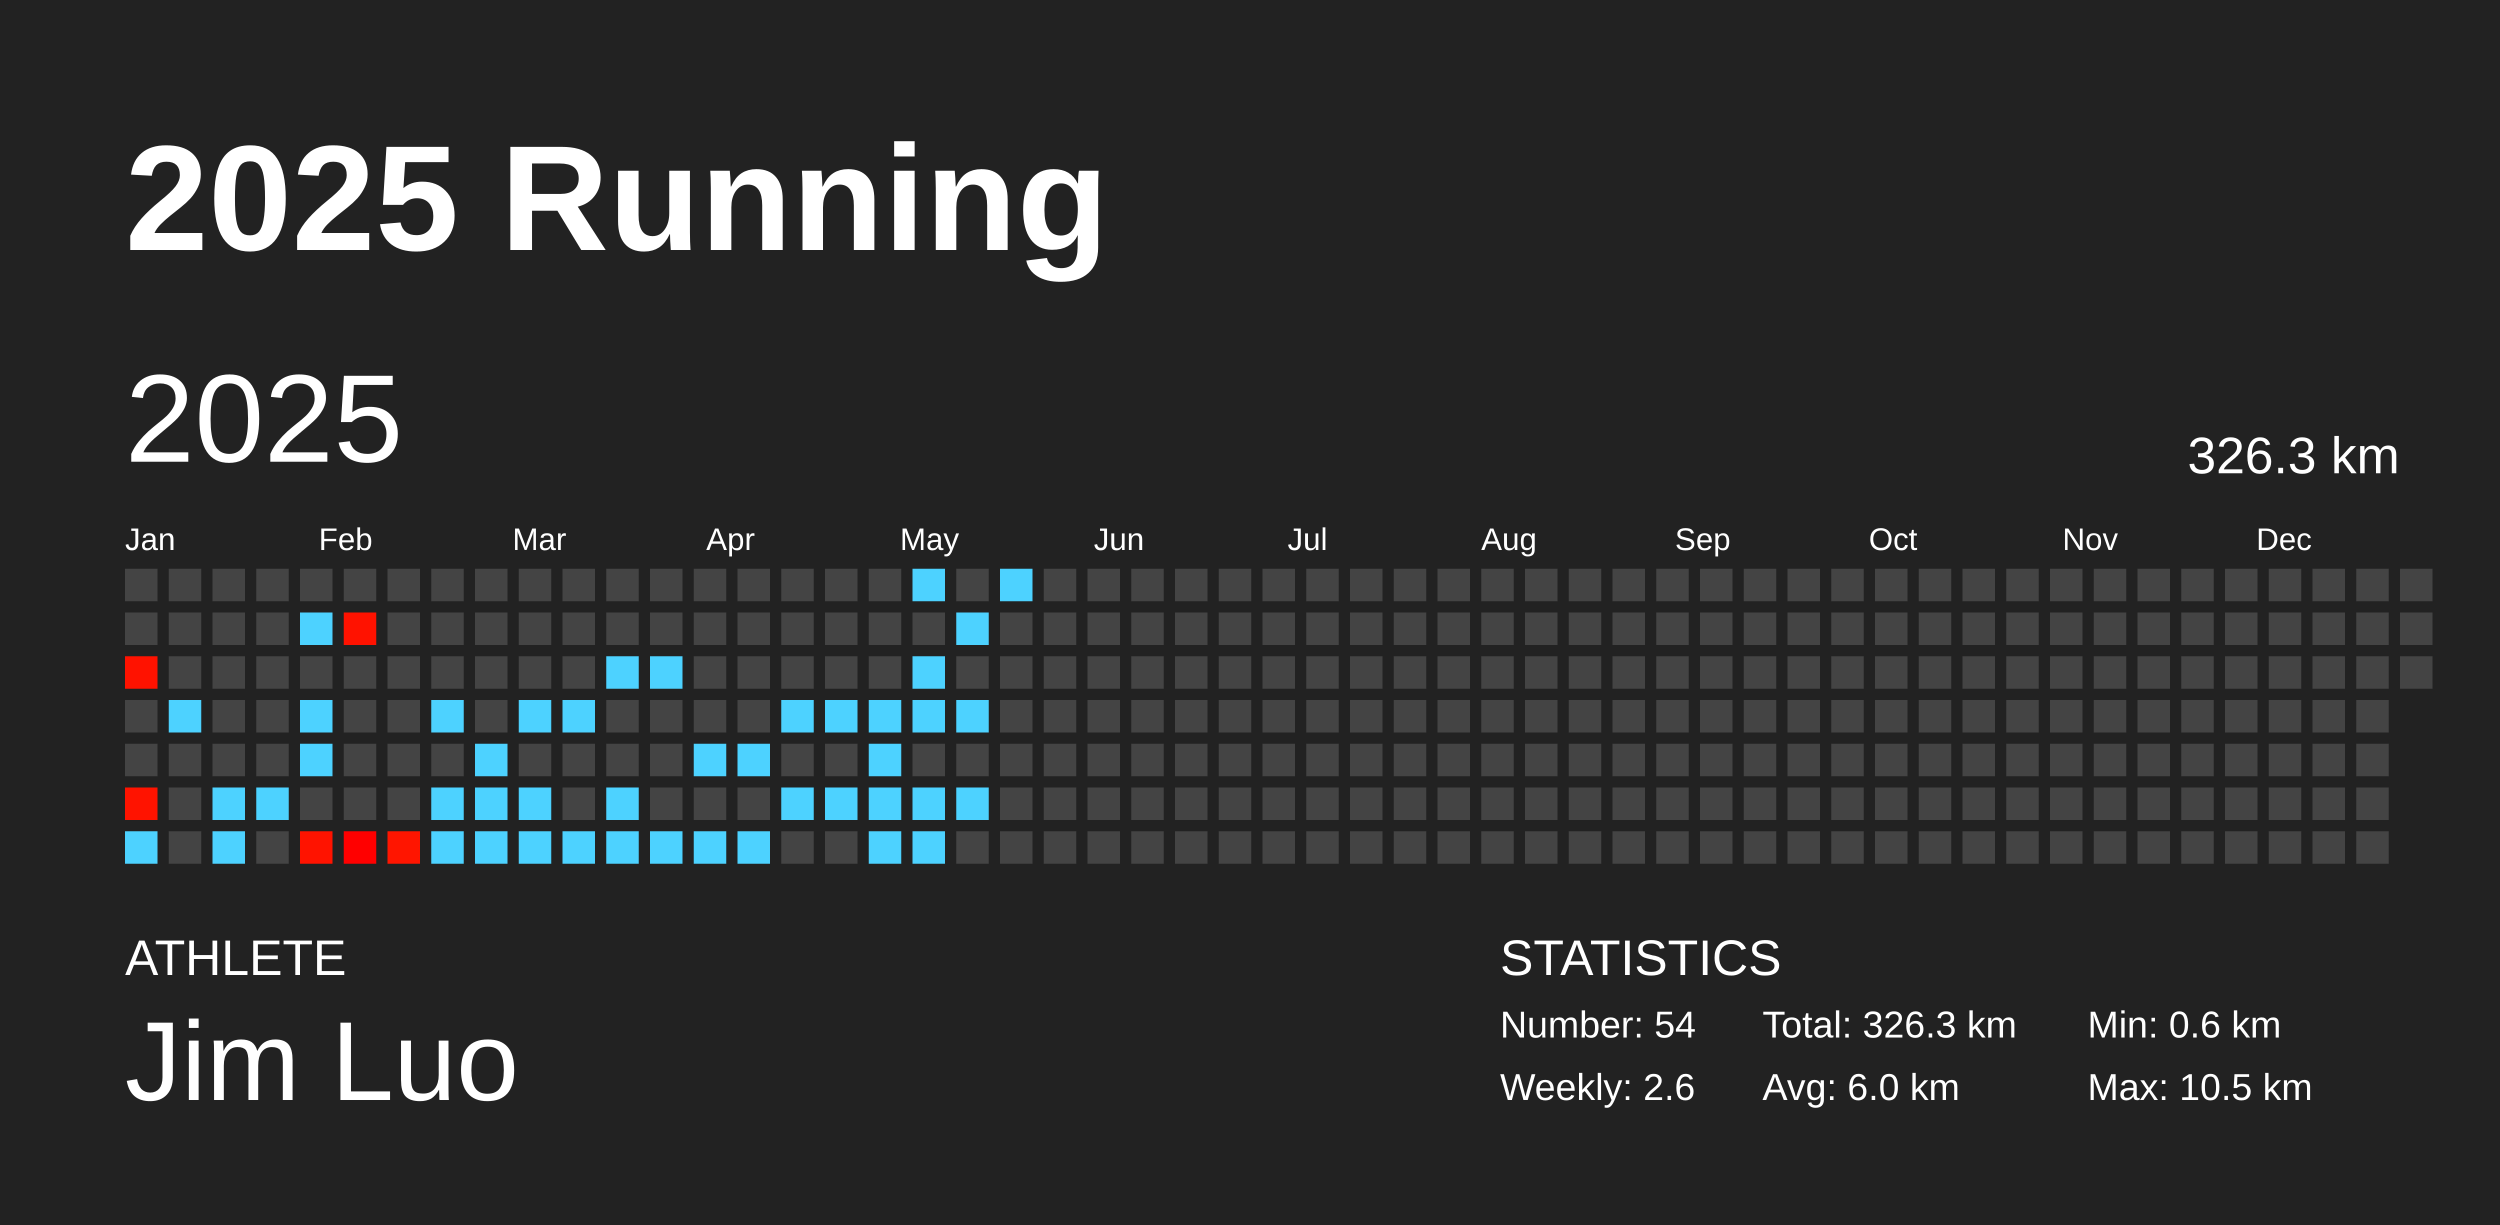
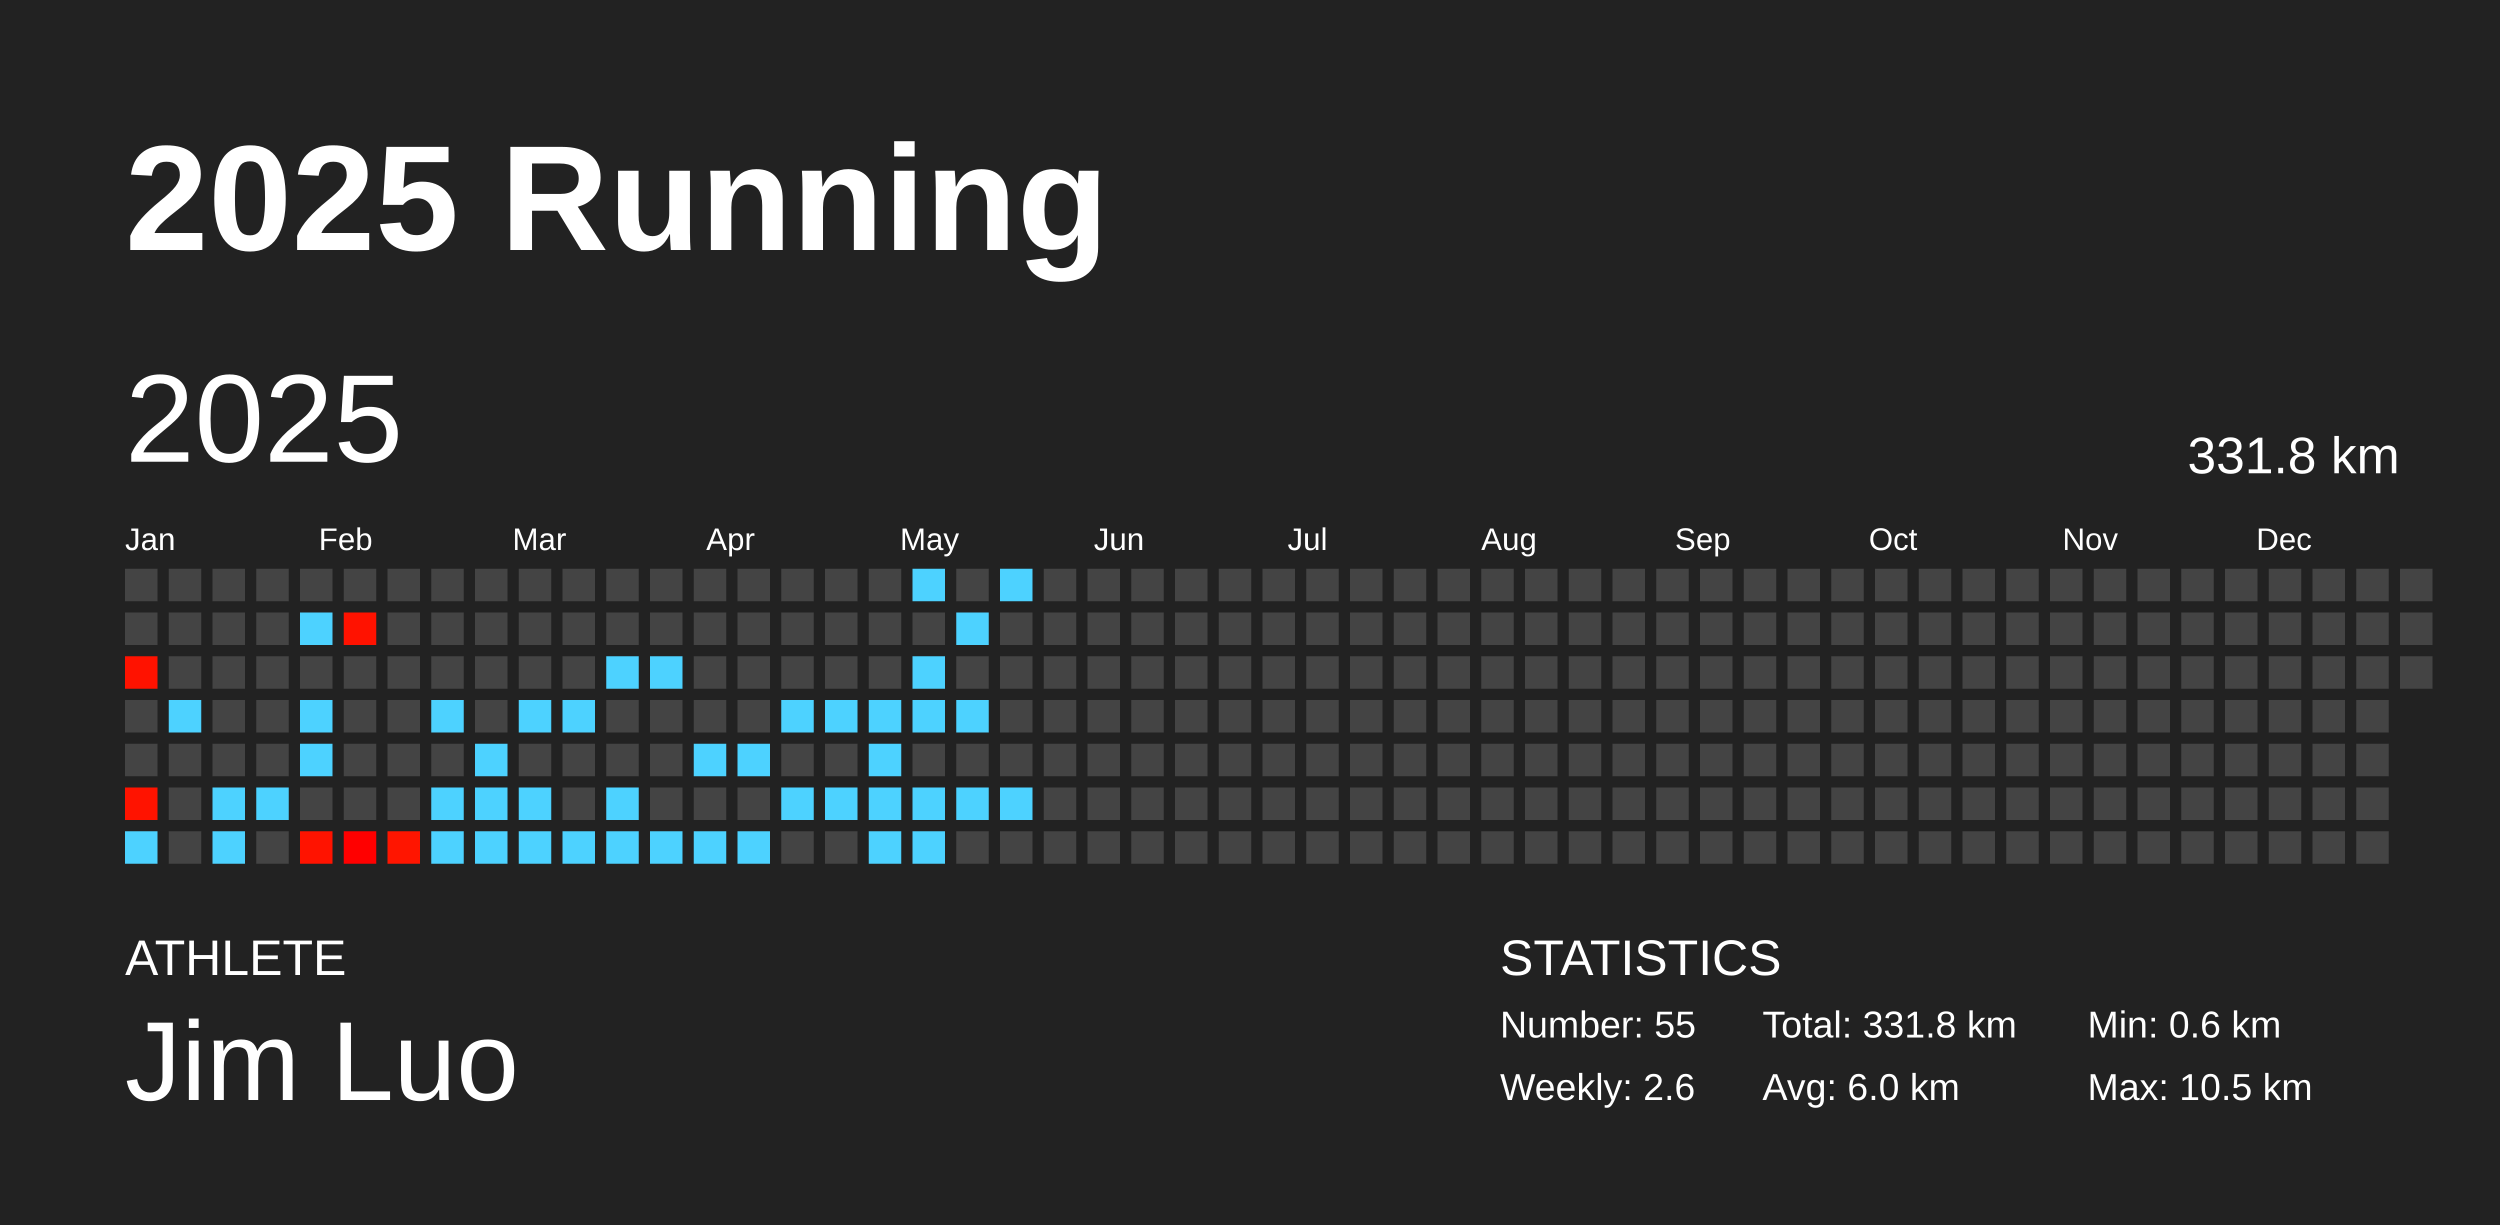
<svg xmlns="http://www.w3.org/2000/svg" baseProfile="full" height="98mm" version="1.1" viewBox="0,0,200,98" width="200mm">
  <defs />
  <rect fill="#222222" height="98" width="200" x="0" y="0" />
  <text fill="#FFFFFF" style="font-size:12px; font-family:Arial; font-weight:bold;" x="10" y="20">2025 Running</text>
  <text fill="#FFFFFF" style="font-size:4px; font-family:Arial" x="10" y="78">ATHLETE</text>
  <text fill="#FFFFFF" style="font-size:9px; font-family:Arial" x="10" y="88">Jim Luo</text>
  <text fill="#FFFFFF" style="font-size:4px; font-family:Arial" x="120" y="78">STATISTICS</text>
-   <text fill="#FFFFFF" style="font-size:3px; font-family:Arial" x="120" y="83">Number: 54</text>
+   <text fill="#FFFFFF" style="font-size:3px; font-family:Arial" x="120" y="83">Number: 55</text>
  <text fill="#FFFFFF" style="font-size:3px; font-family:Arial" x="120" y="88">Weekly: 2.6</text>
-   <text fill="#FFFFFF" style="font-size:3px; font-family:Arial" x="141" y="83">Total: 326.3 km</text>
+   <text fill="#FFFFFF" style="font-size:3px; font-family:Arial" x="141" y="83">Total: 331.8 km</text>
  <text fill="#FFFFFF" style="font-size:3px; font-family:Arial" x="141" y="88">Avg: 6.0 km</text>
  <text fill="#FFFFFF" style="font-size:3px; font-family:Arial" x="167" y="83">Min: 0.6 km</text>
  <text fill="#FFFFFF" style="font-size:3px; font-family:Arial" x="167" y="88">Max: 10.5 km</text>
  <text dominant-baseline="hanging" fill="#FFFFFF" style="font-size:10.0px; font-family:Arial;" x="10" y="30">2025</text>
-   <text dominant-baseline="hanging" fill="#FFFFFF" style="font-size:4.125px; font-family:Arial;" x="175" y="35">326.3 km</text>
+   <text dominant-baseline="hanging" fill="#FFFFFF" style="font-size:4.125px; font-family:Arial;" x="175" y="35">331.8 km</text>
  <text fill="#FFFFFF" style="font-size:2.5px; font-family:Arial" x="10.0" y="44">Jan</text>
  <text fill="#FFFFFF" style="font-size:2.5px; font-family:Arial" x="25.5" y="44">Feb</text>
  <text fill="#FFFFFF" style="font-size:2.5px; font-family:Arial" x="41.0" y="44">Mar</text>
  <text fill="#FFFFFF" style="font-size:2.5px; font-family:Arial" x="56.5" y="44">Apr</text>
  <text fill="#FFFFFF" style="font-size:2.5px; font-family:Arial" x="72.0" y="44">May</text>
  <text fill="#FFFFFF" style="font-size:2.5px; font-family:Arial" x="87.5" y="44">Jun</text>
  <text fill="#FFFFFF" style="font-size:2.5px; font-family:Arial" x="103.0" y="44">Jul</text>
  <text fill="#FFFFFF" style="font-size:2.5px; font-family:Arial" x="118.5" y="44">Aug</text>
  <text fill="#FFFFFF" style="font-size:2.5px; font-family:Arial" x="134.0" y="44">Sep</text>
  <text fill="#FFFFFF" style="font-size:2.5px; font-family:Arial" x="149.5" y="44">Oct</text>
  <text fill="#FFFFFF" style="font-size:2.5px; font-family:Arial" x="165.0" y="44">Nov</text>
  <text fill="#FFFFFF" style="font-size:2.5px; font-family:Arial" x="180.5" y="44">Dec</text>
  <rect fill="#444444" height="2.6" width="2.6" x="10.0" y="45.5" />
  <rect fill="#444444" height="2.6" width="2.6" x="10.0" y="49.0" />
  <rect fill="#ff1200" height="2.6" width="2.6" x="10.0" y="52.5" />
  <rect fill="#444444" height="2.6" width="2.6" x="10.0" y="56.0" />
  <rect fill="#444444" height="2.6" width="2.6" x="10.0" y="59.5" />
  <rect fill="#ff1300" height="2.6" width="2.6" x="10.0" y="63.0" />
  <rect fill="#4dd2ff" height="2.6" width="2.6" x="10.0" y="66.5" />
  <rect fill="#444444" height="2.6" width="2.6" x="13.5" y="45.5" />
  <rect fill="#444444" height="2.6" width="2.6" x="13.5" y="49.0" />
  <rect fill="#444444" height="2.6" width="2.6" x="13.5" y="52.5" />
  <rect fill="#4dd2ff" height="2.6" width="2.6" x="13.5" y="56.0" />
  <rect fill="#444444" height="2.6" width="2.6" x="13.5" y="59.5" />
  <rect fill="#444444" height="2.6" width="2.6" x="13.5" y="63.0" />
  <rect fill="#444444" height="2.6" width="2.6" x="13.5" y="66.5" />
  <rect fill="#444444" height="2.6" width="2.6" x="17.0" y="45.5" />
  <rect fill="#444444" height="2.6" width="2.6" x="17.0" y="49.0" />
  <rect fill="#444444" height="2.6" width="2.6" x="17.0" y="52.5" />
  <rect fill="#444444" height="2.6" width="2.6" x="17.0" y="56.0" />
  <rect fill="#444444" height="2.6" width="2.6" x="17.0" y="59.5" />
  <rect fill="#4dd2ff" height="2.6" width="2.6" x="17.0" y="63.0" />
  <rect fill="#4dd2ff" height="2.6" width="2.6" x="17.0" y="66.5" />
  <rect fill="#444444" height="2.6" width="2.6" x="20.5" y="45.5" />
  <rect fill="#444444" height="2.6" width="2.6" x="20.5" y="49.0" />
  <rect fill="#444444" height="2.6" width="2.6" x="20.5" y="52.5" />
  <rect fill="#444444" height="2.6" width="2.6" x="20.5" y="56.0" />
  <rect fill="#444444" height="2.6" width="2.6" x="20.5" y="59.5" />
  <rect fill="#4dd2ff" height="2.6" width="2.6" x="20.5" y="63.0" />
  <rect fill="#444444" height="2.6" width="2.6" x="20.5" y="66.5" />
  <rect fill="#444444" height="2.6" width="2.6" x="24.0" y="45.5" />
  <rect fill="#4dd2ff" height="2.6" width="2.6" x="24.0" y="49.0" />
  <rect fill="#444444" height="2.6" width="2.6" x="24.0" y="52.5" />
  <rect fill="#4dd2ff" height="2.6" width="2.6" x="24.0" y="56.0" />
  <rect fill="#4dd2ff" height="2.6" width="2.6" x="24.0" y="59.5" />
  <rect fill="#444444" height="2.6" width="2.6" x="24.0" y="63.0" />
  <rect fill="#ff1300" height="2.6" width="2.6" x="24.0" y="66.5" />
  <rect fill="#444444" height="2.6" width="2.6" x="27.5" y="45.5" />
  <rect fill="#ff1200" height="2.6" width="2.6" x="27.5" y="49.0" />
  <rect fill="#444444" height="2.6" width="2.6" x="27.5" y="52.5" />
  <rect fill="#444444" height="2.6" width="2.6" x="27.5" y="56.0" />
  <rect fill="#444444" height="2.6" width="2.6" x="27.5" y="59.5" />
  <rect fill="#444444" height="2.6" width="2.6" x="27.5" y="63.0" />
  <rect fill="#ff0000" height="2.6" width="2.6" x="27.5" y="66.5" />
  <rect fill="#444444" height="2.6" width="2.6" x="31.0" y="45.5" />
  <rect fill="#444444" height="2.6" width="2.6" x="31.0" y="49.0" />
  <rect fill="#444444" height="2.6" width="2.6" x="31.0" y="52.5" />
  <rect fill="#444444" height="2.6" width="2.6" x="31.0" y="56.0" />
  <rect fill="#444444" height="2.6" width="2.6" x="31.0" y="59.5" />
  <rect fill="#444444" height="2.6" width="2.6" x="31.0" y="63.0" />
  <rect fill="#ff1500" height="2.6" width="2.6" x="31.0" y="66.5" />
  <rect fill="#444444" height="2.6" width="2.6" x="34.5" y="45.5" />
  <rect fill="#444444" height="2.6" width="2.6" x="34.5" y="49.0" />
  <rect fill="#444444" height="2.6" width="2.6" x="34.5" y="52.5" />
  <rect fill="#4dd2ff" height="2.6" width="2.6" x="34.5" y="56.0" />
  <rect fill="#444444" height="2.6" width="2.6" x="34.5" y="59.5" />
  <rect fill="#4dd2ff" height="2.6" width="2.6" x="34.5" y="63.0" />
  <rect fill="#4dd2ff" height="2.6" width="2.6" x="34.5" y="66.5" />
  <rect fill="#444444" height="2.6" width="2.6" x="38.0" y="45.5" />
  <rect fill="#444444" height="2.6" width="2.6" x="38.0" y="49.0" />
  <rect fill="#444444" height="2.6" width="2.6" x="38.0" y="52.5" />
  <rect fill="#444444" height="2.6" width="2.6" x="38.0" y="56.0" />
  <rect fill="#4dd2ff" height="2.6" width="2.6" x="38.0" y="59.5" />
  <rect fill="#4dd2ff" height="2.6" width="2.6" x="38.0" y="63.0" />
  <rect fill="#4dd2ff" height="2.6" width="2.6" x="38.0" y="66.5" />
  <rect fill="#444444" height="2.6" width="2.6" x="41.5" y="45.5" />
  <rect fill="#444444" height="2.6" width="2.6" x="41.5" y="49.0" />
  <rect fill="#444444" height="2.6" width="2.6" x="41.5" y="52.5" />
  <rect fill="#4dd2ff" height="2.6" width="2.6" x="41.5" y="56.0" />
  <rect fill="#444444" height="2.6" width="2.6" x="41.5" y="59.5" />
  <rect fill="#4dd2ff" height="2.6" width="2.6" x="41.5" y="63.0" />
  <rect fill="#4dd2ff" height="2.6" width="2.6" x="41.5" y="66.5" />
  <rect fill="#444444" height="2.6" width="2.6" x="45.0" y="45.5" />
  <rect fill="#444444" height="2.6" width="2.6" x="45.0" y="49.0" />
  <rect fill="#444444" height="2.6" width="2.6" x="45.0" y="52.5" />
  <rect fill="#4dd2ff" height="2.6" width="2.6" x="45.0" y="56.0" />
  <rect fill="#444444" height="2.6" width="2.6" x="45.0" y="59.5" />
  <rect fill="#444444" height="2.6" width="2.6" x="45.0" y="63.0" />
  <rect fill="#4dd2ff" height="2.6" width="2.6" x="45.0" y="66.5" />
  <rect fill="#444444" height="2.6" width="2.6" x="48.5" y="45.5" />
  <rect fill="#444444" height="2.6" width="2.6" x="48.5" y="49.0" />
  <rect fill="#4dd2ff" height="2.6" width="2.6" x="48.5" y="52.5" />
  <rect fill="#444444" height="2.6" width="2.6" x="48.5" y="56.0" />
  <rect fill="#444444" height="2.6" width="2.6" x="48.5" y="59.5" />
  <rect fill="#4dd2ff" height="2.6" width="2.6" x="48.5" y="63.0" />
  <rect fill="#4dd2ff" height="2.6" width="2.6" x="48.5" y="66.5" />
  <rect fill="#444444" height="2.6" width="2.6" x="52.0" y="45.5" />
  <rect fill="#444444" height="2.6" width="2.6" x="52.0" y="49.0" />
  <rect fill="#4dd2ff" height="2.6" width="2.6" x="52.0" y="52.5" />
  <rect fill="#444444" height="2.6" width="2.6" x="52.0" y="56.0" />
  <rect fill="#444444" height="2.6" width="2.6" x="52.0" y="59.5" />
  <rect fill="#444444" height="2.6" width="2.6" x="52.0" y="63.0" />
  <rect fill="#4dd2ff" height="2.6" width="2.6" x="52.0" y="66.5" />
  <rect fill="#444444" height="2.6" width="2.6" x="55.5" y="45.5" />
  <rect fill="#444444" height="2.6" width="2.6" x="55.5" y="49.0" />
  <rect fill="#444444" height="2.6" width="2.6" x="55.5" y="52.5" />
  <rect fill="#444444" height="2.6" width="2.6" x="55.5" y="56.0" />
  <rect fill="#4dd2ff" height="2.6" width="2.6" x="55.5" y="59.5" />
  <rect fill="#444444" height="2.6" width="2.6" x="55.5" y="63.0" />
  <rect fill="#4dd2ff" height="2.6" width="2.6" x="55.5" y="66.5" />
  <rect fill="#444444" height="2.6" width="2.6" x="59.0" y="45.5" />
  <rect fill="#444444" height="2.6" width="2.6" x="59.0" y="49.0" />
  <rect fill="#444444" height="2.6" width="2.6" x="59.0" y="52.5" />
  <rect fill="#444444" height="2.6" width="2.6" x="59.0" y="56.0" />
  <rect fill="#4dd2ff" height="2.6" width="2.6" x="59.0" y="59.5" />
  <rect fill="#444444" height="2.6" width="2.6" x="59.0" y="63.0" />
  <rect fill="#4dd2ff" height="2.6" width="2.6" x="59.0" y="66.5" />
  <rect fill="#444444" height="2.6" width="2.6" x="62.5" y="45.5" />
  <rect fill="#444444" height="2.6" width="2.6" x="62.5" y="49.0" />
  <rect fill="#444444" height="2.6" width="2.6" x="62.5" y="52.5" />
  <rect fill="#4dd2ff" height="2.6" width="2.6" x="62.5" y="56.0" />
  <rect fill="#444444" height="2.6" width="2.6" x="62.5" y="59.5" />
  <rect fill="#4dd2ff" height="2.6" width="2.6" x="62.5" y="63.0" />
  <rect fill="#444444" height="2.6" width="2.6" x="62.5" y="66.5" />
  <rect fill="#444444" height="2.6" width="2.6" x="66.0" y="45.5" />
  <rect fill="#444444" height="2.6" width="2.6" x="66.0" y="49.0" />
  <rect fill="#444444" height="2.6" width="2.6" x="66.0" y="52.5" />
  <rect fill="#4dd2ff" height="2.6" width="2.6" x="66.0" y="56.0" />
  <rect fill="#444444" height="2.6" width="2.6" x="66.0" y="59.5" />
  <rect fill="#4dd2ff" height="2.6" width="2.6" x="66.0" y="63.0" />
  <rect fill="#444444" height="2.6" width="2.6" x="66.0" y="66.5" />
  <rect fill="#444444" height="2.6" width="2.6" x="69.5" y="45.5" />
  <rect fill="#444444" height="2.6" width="2.6" x="69.5" y="49.0" />
  <rect fill="#444444" height="2.6" width="2.6" x="69.5" y="52.5" />
  <rect fill="#4dd2ff" height="2.6" width="2.6" x="69.5" y="56.0" />
  <rect fill="#4dd2ff" height="2.6" width="2.6" x="69.5" y="59.5" />
  <rect fill="#4dd2ff" height="2.6" width="2.6" x="69.5" y="63.0" />
  <rect fill="#4dd2ff" height="2.6" width="2.6" x="69.5" y="66.5" />
  <rect fill="#4dd2ff" height="2.6" width="2.6" x="73.0" y="45.5" />
  <rect fill="#444444" height="2.6" width="2.6" x="73.0" y="49.0" />
  <rect fill="#4dd2ff" height="2.6" width="2.6" x="73.0" y="52.5" />
  <rect fill="#4dd2ff" height="2.6" width="2.6" x="73.0" y="56.0" />
  <rect fill="#444444" height="2.6" width="2.6" x="73.0" y="59.5" />
  <rect fill="#4dd2ff" height="2.6" width="2.6" x="73.0" y="63.0" />
  <rect fill="#4dd2ff" height="2.6" width="2.6" x="73.0" y="66.5" />
  <rect fill="#444444" height="2.6" width="2.6" x="76.5" y="45.5" />
  <rect fill="#4dd2ff" height="2.6" width="2.6" x="76.5" y="49.0" />
  <rect fill="#444444" height="2.6" width="2.6" x="76.5" y="52.5" />
  <rect fill="#4dd2ff" height="2.6" width="2.6" x="76.5" y="56.0" />
  <rect fill="#444444" height="2.6" width="2.6" x="76.5" y="59.5" />
  <rect fill="#4dd2ff" height="2.6" width="2.6" x="76.5" y="63.0" />
  <rect fill="#444444" height="2.6" width="2.6" x="76.5" y="66.5" />
  <rect fill="#4dd2ff" height="2.6" width="2.6" x="80.0" y="45.5" />
  <rect fill="#444444" height="2.6" width="2.6" x="80.0" y="49.0" />
  <rect fill="#444444" height="2.6" width="2.6" x="80.0" y="52.5" />
  <rect fill="#444444" height="2.6" width="2.6" x="80.0" y="56.0" />
  <rect fill="#444444" height="2.6" width="2.6" x="80.0" y="59.5" />
-   <rect fill="#444444" height="2.6" width="2.6" x="80.0" y="63.0" />
+   <rect fill="#4dd2ff" height="2.6" width="2.6" x="80.0" y="63.0" />
  <rect fill="#444444" height="2.6" width="2.6" x="80.0" y="66.5" />
  <rect fill="#444444" height="2.6" width="2.6" x="83.5" y="45.5" />
  <rect fill="#444444" height="2.6" width="2.6" x="83.5" y="49.0" />
  <rect fill="#444444" height="2.6" width="2.6" x="83.5" y="52.5" />
  <rect fill="#444444" height="2.6" width="2.6" x="83.5" y="56.0" />
  <rect fill="#444444" height="2.6" width="2.6" x="83.5" y="59.5" />
  <rect fill="#444444" height="2.6" width="2.6" x="83.5" y="63.0" />
  <rect fill="#444444" height="2.6" width="2.6" x="83.5" y="66.5" />
  <rect fill="#444444" height="2.6" width="2.6" x="87.0" y="45.5" />
  <rect fill="#444444" height="2.6" width="2.6" x="87.0" y="49.0" />
  <rect fill="#444444" height="2.6" width="2.6" x="87.0" y="52.5" />
  <rect fill="#444444" height="2.6" width="2.6" x="87.0" y="56.0" />
  <rect fill="#444444" height="2.6" width="2.6" x="87.0" y="59.5" />
  <rect fill="#444444" height="2.6" width="2.6" x="87.0" y="63.0" />
  <rect fill="#444444" height="2.6" width="2.6" x="87.0" y="66.5" />
  <rect fill="#444444" height="2.6" width="2.6" x="90.5" y="45.5" />
  <rect fill="#444444" height="2.6" width="2.6" x="90.5" y="49.0" />
  <rect fill="#444444" height="2.6" width="2.6" x="90.5" y="52.5" />
  <rect fill="#444444" height="2.6" width="2.6" x="90.5" y="56.0" />
  <rect fill="#444444" height="2.6" width="2.6" x="90.5" y="59.5" />
  <rect fill="#444444" height="2.6" width="2.6" x="90.5" y="63.0" />
  <rect fill="#444444" height="2.6" width="2.6" x="90.5" y="66.5" />
  <rect fill="#444444" height="2.6" width="2.6" x="94.0" y="45.5" />
  <rect fill="#444444" height="2.6" width="2.6" x="94.0" y="49.0" />
  <rect fill="#444444" height="2.6" width="2.6" x="94.0" y="52.5" />
  <rect fill="#444444" height="2.6" width="2.6" x="94.0" y="56.0" />
  <rect fill="#444444" height="2.6" width="2.6" x="94.0" y="59.5" />
  <rect fill="#444444" height="2.6" width="2.6" x="94.0" y="63.0" />
  <rect fill="#444444" height="2.6" width="2.6" x="94.0" y="66.5" />
  <rect fill="#444444" height="2.6" width="2.6" x="97.5" y="45.5" />
  <rect fill="#444444" height="2.6" width="2.6" x="97.5" y="49.0" />
  <rect fill="#444444" height="2.6" width="2.6" x="97.5" y="52.5" />
  <rect fill="#444444" height="2.6" width="2.6" x="97.5" y="56.0" />
  <rect fill="#444444" height="2.6" width="2.6" x="97.5" y="59.5" />
  <rect fill="#444444" height="2.6" width="2.6" x="97.5" y="63.0" />
  <rect fill="#444444" height="2.6" width="2.6" x="97.5" y="66.5" />
  <rect fill="#444444" height="2.6" width="2.6" x="101.0" y="45.5" />
  <rect fill="#444444" height="2.6" width="2.6" x="101.0" y="49.0" />
  <rect fill="#444444" height="2.6" width="2.6" x="101.0" y="52.5" />
  <rect fill="#444444" height="2.6" width="2.6" x="101.0" y="56.0" />
  <rect fill="#444444" height="2.6" width="2.6" x="101.0" y="59.5" />
  <rect fill="#444444" height="2.6" width="2.6" x="101.0" y="63.0" />
  <rect fill="#444444" height="2.6" width="2.6" x="101.0" y="66.5" />
  <rect fill="#444444" height="2.6" width="2.6" x="104.5" y="45.5" />
  <rect fill="#444444" height="2.6" width="2.6" x="104.5" y="49.0" />
  <rect fill="#444444" height="2.6" width="2.6" x="104.5" y="52.5" />
  <rect fill="#444444" height="2.6" width="2.6" x="104.5" y="56.0" />
  <rect fill="#444444" height="2.6" width="2.6" x="104.5" y="59.5" />
  <rect fill="#444444" height="2.6" width="2.6" x="104.5" y="63.0" />
  <rect fill="#444444" height="2.6" width="2.6" x="104.5" y="66.5" />
  <rect fill="#444444" height="2.6" width="2.6" x="108.0" y="45.5" />
  <rect fill="#444444" height="2.6" width="2.6" x="108.0" y="49.0" />
  <rect fill="#444444" height="2.6" width="2.6" x="108.0" y="52.5" />
  <rect fill="#444444" height="2.6" width="2.6" x="108.0" y="56.0" />
  <rect fill="#444444" height="2.6" width="2.6" x="108.0" y="59.5" />
  <rect fill="#444444" height="2.6" width="2.6" x="108.0" y="63.0" />
  <rect fill="#444444" height="2.6" width="2.6" x="108.0" y="66.5" />
  <rect fill="#444444" height="2.6" width="2.6" x="111.5" y="45.5" />
  <rect fill="#444444" height="2.6" width="2.6" x="111.5" y="49.0" />
  <rect fill="#444444" height="2.6" width="2.6" x="111.5" y="52.5" />
  <rect fill="#444444" height="2.6" width="2.6" x="111.5" y="56.0" />
  <rect fill="#444444" height="2.6" width="2.6" x="111.5" y="59.5" />
  <rect fill="#444444" height="2.6" width="2.6" x="111.5" y="63.0" />
  <rect fill="#444444" height="2.6" width="2.6" x="111.5" y="66.5" />
  <rect fill="#444444" height="2.6" width="2.6" x="115.0" y="45.5" />
  <rect fill="#444444" height="2.6" width="2.6" x="115.0" y="49.0" />
  <rect fill="#444444" height="2.6" width="2.6" x="115.0" y="52.5" />
  <rect fill="#444444" height="2.6" width="2.6" x="115.0" y="56.0" />
  <rect fill="#444444" height="2.6" width="2.6" x="115.0" y="59.5" />
  <rect fill="#444444" height="2.6" width="2.6" x="115.0" y="63.0" />
  <rect fill="#444444" height="2.6" width="2.6" x="115.0" y="66.5" />
  <rect fill="#444444" height="2.6" width="2.6" x="118.5" y="45.5" />
  <rect fill="#444444" height="2.6" width="2.6" x="118.5" y="49.0" />
  <rect fill="#444444" height="2.6" width="2.6" x="118.5" y="52.5" />
  <rect fill="#444444" height="2.6" width="2.6" x="118.5" y="56.0" />
  <rect fill="#444444" height="2.6" width="2.6" x="118.5" y="59.5" />
  <rect fill="#444444" height="2.6" width="2.6" x="118.5" y="63.0" />
  <rect fill="#444444" height="2.6" width="2.6" x="118.5" y="66.5" />
  <rect fill="#444444" height="2.6" width="2.6" x="122.0" y="45.5" />
  <rect fill="#444444" height="2.6" width="2.6" x="122.0" y="49.0" />
  <rect fill="#444444" height="2.6" width="2.6" x="122.0" y="52.5" />
  <rect fill="#444444" height="2.6" width="2.6" x="122.0" y="56.0" />
  <rect fill="#444444" height="2.6" width="2.6" x="122.0" y="59.5" />
  <rect fill="#444444" height="2.6" width="2.6" x="122.0" y="63.0" />
  <rect fill="#444444" height="2.6" width="2.6" x="122.0" y="66.5" />
  <rect fill="#444444" height="2.6" width="2.6" x="125.5" y="45.5" />
  <rect fill="#444444" height="2.6" width="2.6" x="125.5" y="49.0" />
  <rect fill="#444444" height="2.6" width="2.6" x="125.5" y="52.5" />
  <rect fill="#444444" height="2.6" width="2.6" x="125.5" y="56.0" />
  <rect fill="#444444" height="2.6" width="2.6" x="125.5" y="59.5" />
  <rect fill="#444444" height="2.6" width="2.6" x="125.5" y="63.0" />
  <rect fill="#444444" height="2.6" width="2.6" x="125.5" y="66.5" />
  <rect fill="#444444" height="2.6" width="2.6" x="129.0" y="45.5" />
  <rect fill="#444444" height="2.6" width="2.6" x="129.0" y="49.0" />
  <rect fill="#444444" height="2.6" width="2.6" x="129.0" y="52.5" />
  <rect fill="#444444" height="2.6" width="2.6" x="129.0" y="56.0" />
  <rect fill="#444444" height="2.6" width="2.6" x="129.0" y="59.5" />
  <rect fill="#444444" height="2.6" width="2.6" x="129.0" y="63.0" />
  <rect fill="#444444" height="2.6" width="2.6" x="129.0" y="66.5" />
  <rect fill="#444444" height="2.6" width="2.6" x="132.5" y="45.5" />
  <rect fill="#444444" height="2.6" width="2.6" x="132.5" y="49.0" />
  <rect fill="#444444" height="2.6" width="2.6" x="132.5" y="52.5" />
  <rect fill="#444444" height="2.6" width="2.6" x="132.5" y="56.0" />
  <rect fill="#444444" height="2.6" width="2.6" x="132.5" y="59.5" />
  <rect fill="#444444" height="2.6" width="2.6" x="132.5" y="63.0" />
  <rect fill="#444444" height="2.6" width="2.6" x="132.5" y="66.5" />
  <rect fill="#444444" height="2.6" width="2.6" x="136.0" y="45.5" />
  <rect fill="#444444" height="2.6" width="2.6" x="136.0" y="49.0" />
  <rect fill="#444444" height="2.6" width="2.6" x="136.0" y="52.5" />
  <rect fill="#444444" height="2.6" width="2.6" x="136.0" y="56.0" />
  <rect fill="#444444" height="2.6" width="2.6" x="136.0" y="59.5" />
  <rect fill="#444444" height="2.6" width="2.6" x="136.0" y="63.0" />
  <rect fill="#444444" height="2.6" width="2.6" x="136.0" y="66.5" />
  <rect fill="#444444" height="2.6" width="2.6" x="139.5" y="45.5" />
  <rect fill="#444444" height="2.6" width="2.6" x="139.5" y="49.0" />
  <rect fill="#444444" height="2.6" width="2.6" x="139.5" y="52.5" />
  <rect fill="#444444" height="2.6" width="2.6" x="139.5" y="56.0" />
  <rect fill="#444444" height="2.6" width="2.6" x="139.5" y="59.5" />
  <rect fill="#444444" height="2.6" width="2.6" x="139.5" y="63.0" />
  <rect fill="#444444" height="2.6" width="2.6" x="139.5" y="66.5" />
  <rect fill="#444444" height="2.6" width="2.6" x="143.0" y="45.5" />
  <rect fill="#444444" height="2.6" width="2.6" x="143.0" y="49.0" />
  <rect fill="#444444" height="2.6" width="2.6" x="143.0" y="52.5" />
  <rect fill="#444444" height="2.6" width="2.6" x="143.0" y="56.0" />
  <rect fill="#444444" height="2.6" width="2.6" x="143.0" y="59.5" />
  <rect fill="#444444" height="2.6" width="2.6" x="143.0" y="63.0" />
  <rect fill="#444444" height="2.6" width="2.6" x="143.0" y="66.5" />
  <rect fill="#444444" height="2.6" width="2.6" x="146.5" y="45.5" />
  <rect fill="#444444" height="2.6" width="2.6" x="146.5" y="49.0" />
  <rect fill="#444444" height="2.6" width="2.6" x="146.5" y="52.5" />
  <rect fill="#444444" height="2.6" width="2.6" x="146.5" y="56.0" />
  <rect fill="#444444" height="2.6" width="2.6" x="146.5" y="59.5" />
  <rect fill="#444444" height="2.6" width="2.6" x="146.5" y="63.0" />
  <rect fill="#444444" height="2.6" width="2.6" x="146.5" y="66.5" />
  <rect fill="#444444" height="2.6" width="2.6" x="150.0" y="45.5" />
  <rect fill="#444444" height="2.6" width="2.6" x="150.0" y="49.0" />
  <rect fill="#444444" height="2.6" width="2.6" x="150.0" y="52.5" />
  <rect fill="#444444" height="2.6" width="2.6" x="150.0" y="56.0" />
  <rect fill="#444444" height="2.6" width="2.6" x="150.0" y="59.5" />
  <rect fill="#444444" height="2.6" width="2.6" x="150.0" y="63.0" />
  <rect fill="#444444" height="2.6" width="2.6" x="150.0" y="66.5" />
  <rect fill="#444444" height="2.6" width="2.6" x="153.5" y="45.5" />
  <rect fill="#444444" height="2.6" width="2.6" x="153.5" y="49.0" />
  <rect fill="#444444" height="2.6" width="2.6" x="153.5" y="52.5" />
  <rect fill="#444444" height="2.6" width="2.6" x="153.5" y="56.0" />
  <rect fill="#444444" height="2.6" width="2.6" x="153.5" y="59.5" />
  <rect fill="#444444" height="2.6" width="2.6" x="153.5" y="63.0" />
  <rect fill="#444444" height="2.6" width="2.6" x="153.5" y="66.5" />
  <rect fill="#444444" height="2.6" width="2.6" x="157.0" y="45.5" />
  <rect fill="#444444" height="2.6" width="2.6" x="157.0" y="49.0" />
  <rect fill="#444444" height="2.6" width="2.6" x="157.0" y="52.5" />
  <rect fill="#444444" height="2.6" width="2.6" x="157.0" y="56.0" />
  <rect fill="#444444" height="2.6" width="2.6" x="157.0" y="59.5" />
  <rect fill="#444444" height="2.6" width="2.6" x="157.0" y="63.0" />
  <rect fill="#444444" height="2.6" width="2.6" x="157.0" y="66.5" />
  <rect fill="#444444" height="2.6" width="2.6" x="160.5" y="45.5" />
  <rect fill="#444444" height="2.6" width="2.6" x="160.5" y="49.0" />
  <rect fill="#444444" height="2.6" width="2.6" x="160.5" y="52.5" />
  <rect fill="#444444" height="2.6" width="2.6" x="160.5" y="56.0" />
  <rect fill="#444444" height="2.6" width="2.6" x="160.5" y="59.5" />
  <rect fill="#444444" height="2.6" width="2.6" x="160.5" y="63.0" />
  <rect fill="#444444" height="2.6" width="2.6" x="160.5" y="66.5" />
  <rect fill="#444444" height="2.6" width="2.6" x="164.0" y="45.5" />
  <rect fill="#444444" height="2.6" width="2.6" x="164.0" y="49.0" />
  <rect fill="#444444" height="2.6" width="2.6" x="164.0" y="52.5" />
  <rect fill="#444444" height="2.6" width="2.6" x="164.0" y="56.0" />
  <rect fill="#444444" height="2.6" width="2.6" x="164.0" y="59.5" />
  <rect fill="#444444" height="2.6" width="2.6" x="164.0" y="63.0" />
  <rect fill="#444444" height="2.6" width="2.6" x="164.0" y="66.5" />
  <rect fill="#444444" height="2.6" width="2.6" x="167.5" y="45.5" />
  <rect fill="#444444" height="2.6" width="2.6" x="167.5" y="49.0" />
  <rect fill="#444444" height="2.6" width="2.6" x="167.5" y="52.5" />
  <rect fill="#444444" height="2.6" width="2.6" x="167.5" y="56.0" />
  <rect fill="#444444" height="2.6" width="2.6" x="167.5" y="59.5" />
  <rect fill="#444444" height="2.6" width="2.6" x="167.5" y="63.0" />
  <rect fill="#444444" height="2.6" width="2.6" x="167.5" y="66.5" />
  <rect fill="#444444" height="2.6" width="2.6" x="171.0" y="45.5" />
  <rect fill="#444444" height="2.6" width="2.6" x="171.0" y="49.0" />
  <rect fill="#444444" height="2.6" width="2.6" x="171.0" y="52.5" />
  <rect fill="#444444" height="2.6" width="2.6" x="171.0" y="56.0" />
  <rect fill="#444444" height="2.6" width="2.6" x="171.0" y="59.5" />
  <rect fill="#444444" height="2.6" width="2.6" x="171.0" y="63.0" />
  <rect fill="#444444" height="2.6" width="2.6" x="171.0" y="66.5" />
  <rect fill="#444444" height="2.6" width="2.6" x="174.5" y="45.5" />
  <rect fill="#444444" height="2.6" width="2.6" x="174.5" y="49.0" />
  <rect fill="#444444" height="2.6" width="2.6" x="174.5" y="52.5" />
  <rect fill="#444444" height="2.6" width="2.6" x="174.5" y="56.0" />
  <rect fill="#444444" height="2.6" width="2.6" x="174.5" y="59.5" />
  <rect fill="#444444" height="2.6" width="2.6" x="174.5" y="63.0" />
  <rect fill="#444444" height="2.6" width="2.6" x="174.5" y="66.5" />
  <rect fill="#444444" height="2.6" width="2.6" x="178.0" y="45.5" />
  <rect fill="#444444" height="2.6" width="2.6" x="178.0" y="49.0" />
  <rect fill="#444444" height="2.6" width="2.6" x="178.0" y="52.5" />
  <rect fill="#444444" height="2.6" width="2.6" x="178.0" y="56.0" />
  <rect fill="#444444" height="2.6" width="2.6" x="178.0" y="59.5" />
  <rect fill="#444444" height="2.6" width="2.6" x="178.0" y="63.0" />
  <rect fill="#444444" height="2.6" width="2.6" x="178.0" y="66.5" />
  <rect fill="#444444" height="2.6" width="2.6" x="181.5" y="45.5" />
  <rect fill="#444444" height="2.6" width="2.6" x="181.5" y="49.0" />
  <rect fill="#444444" height="2.6" width="2.6" x="181.5" y="52.5" />
  <rect fill="#444444" height="2.6" width="2.6" x="181.5" y="56.0" />
  <rect fill="#444444" height="2.6" width="2.6" x="181.5" y="59.5" />
  <rect fill="#444444" height="2.6" width="2.6" x="181.5" y="63.0" />
  <rect fill="#444444" height="2.6" width="2.6" x="181.5" y="66.5" />
  <rect fill="#444444" height="2.6" width="2.6" x="185.0" y="45.5" />
  <rect fill="#444444" height="2.6" width="2.6" x="185.0" y="49.0" />
  <rect fill="#444444" height="2.6" width="2.6" x="185.0" y="52.5" />
  <rect fill="#444444" height="2.6" width="2.6" x="185.0" y="56.0" />
  <rect fill="#444444" height="2.6" width="2.6" x="185.0" y="59.5" />
  <rect fill="#444444" height="2.6" width="2.6" x="185.0" y="63.0" />
  <rect fill="#444444" height="2.6" width="2.6" x="185.0" y="66.5" />
  <rect fill="#444444" height="2.6" width="2.6" x="188.5" y="45.5" />
  <rect fill="#444444" height="2.6" width="2.6" x="188.5" y="49.0" />
  <rect fill="#444444" height="2.6" width="2.6" x="188.5" y="52.5" />
  <rect fill="#444444" height="2.6" width="2.6" x="188.5" y="56.0" />
  <rect fill="#444444" height="2.6" width="2.6" x="188.5" y="59.5" />
  <rect fill="#444444" height="2.6" width="2.6" x="188.5" y="63.0" />
  <rect fill="#444444" height="2.6" width="2.6" x="188.5" y="66.5" />
  <rect fill="#444444" height="2.6" width="2.6" x="192.0" y="45.5" />
  <rect fill="#444444" height="2.6" width="2.6" x="192.0" y="49.0" />
  <rect fill="#444444" height="2.6" width="2.6" x="192.0" y="52.5" />
</svg>
